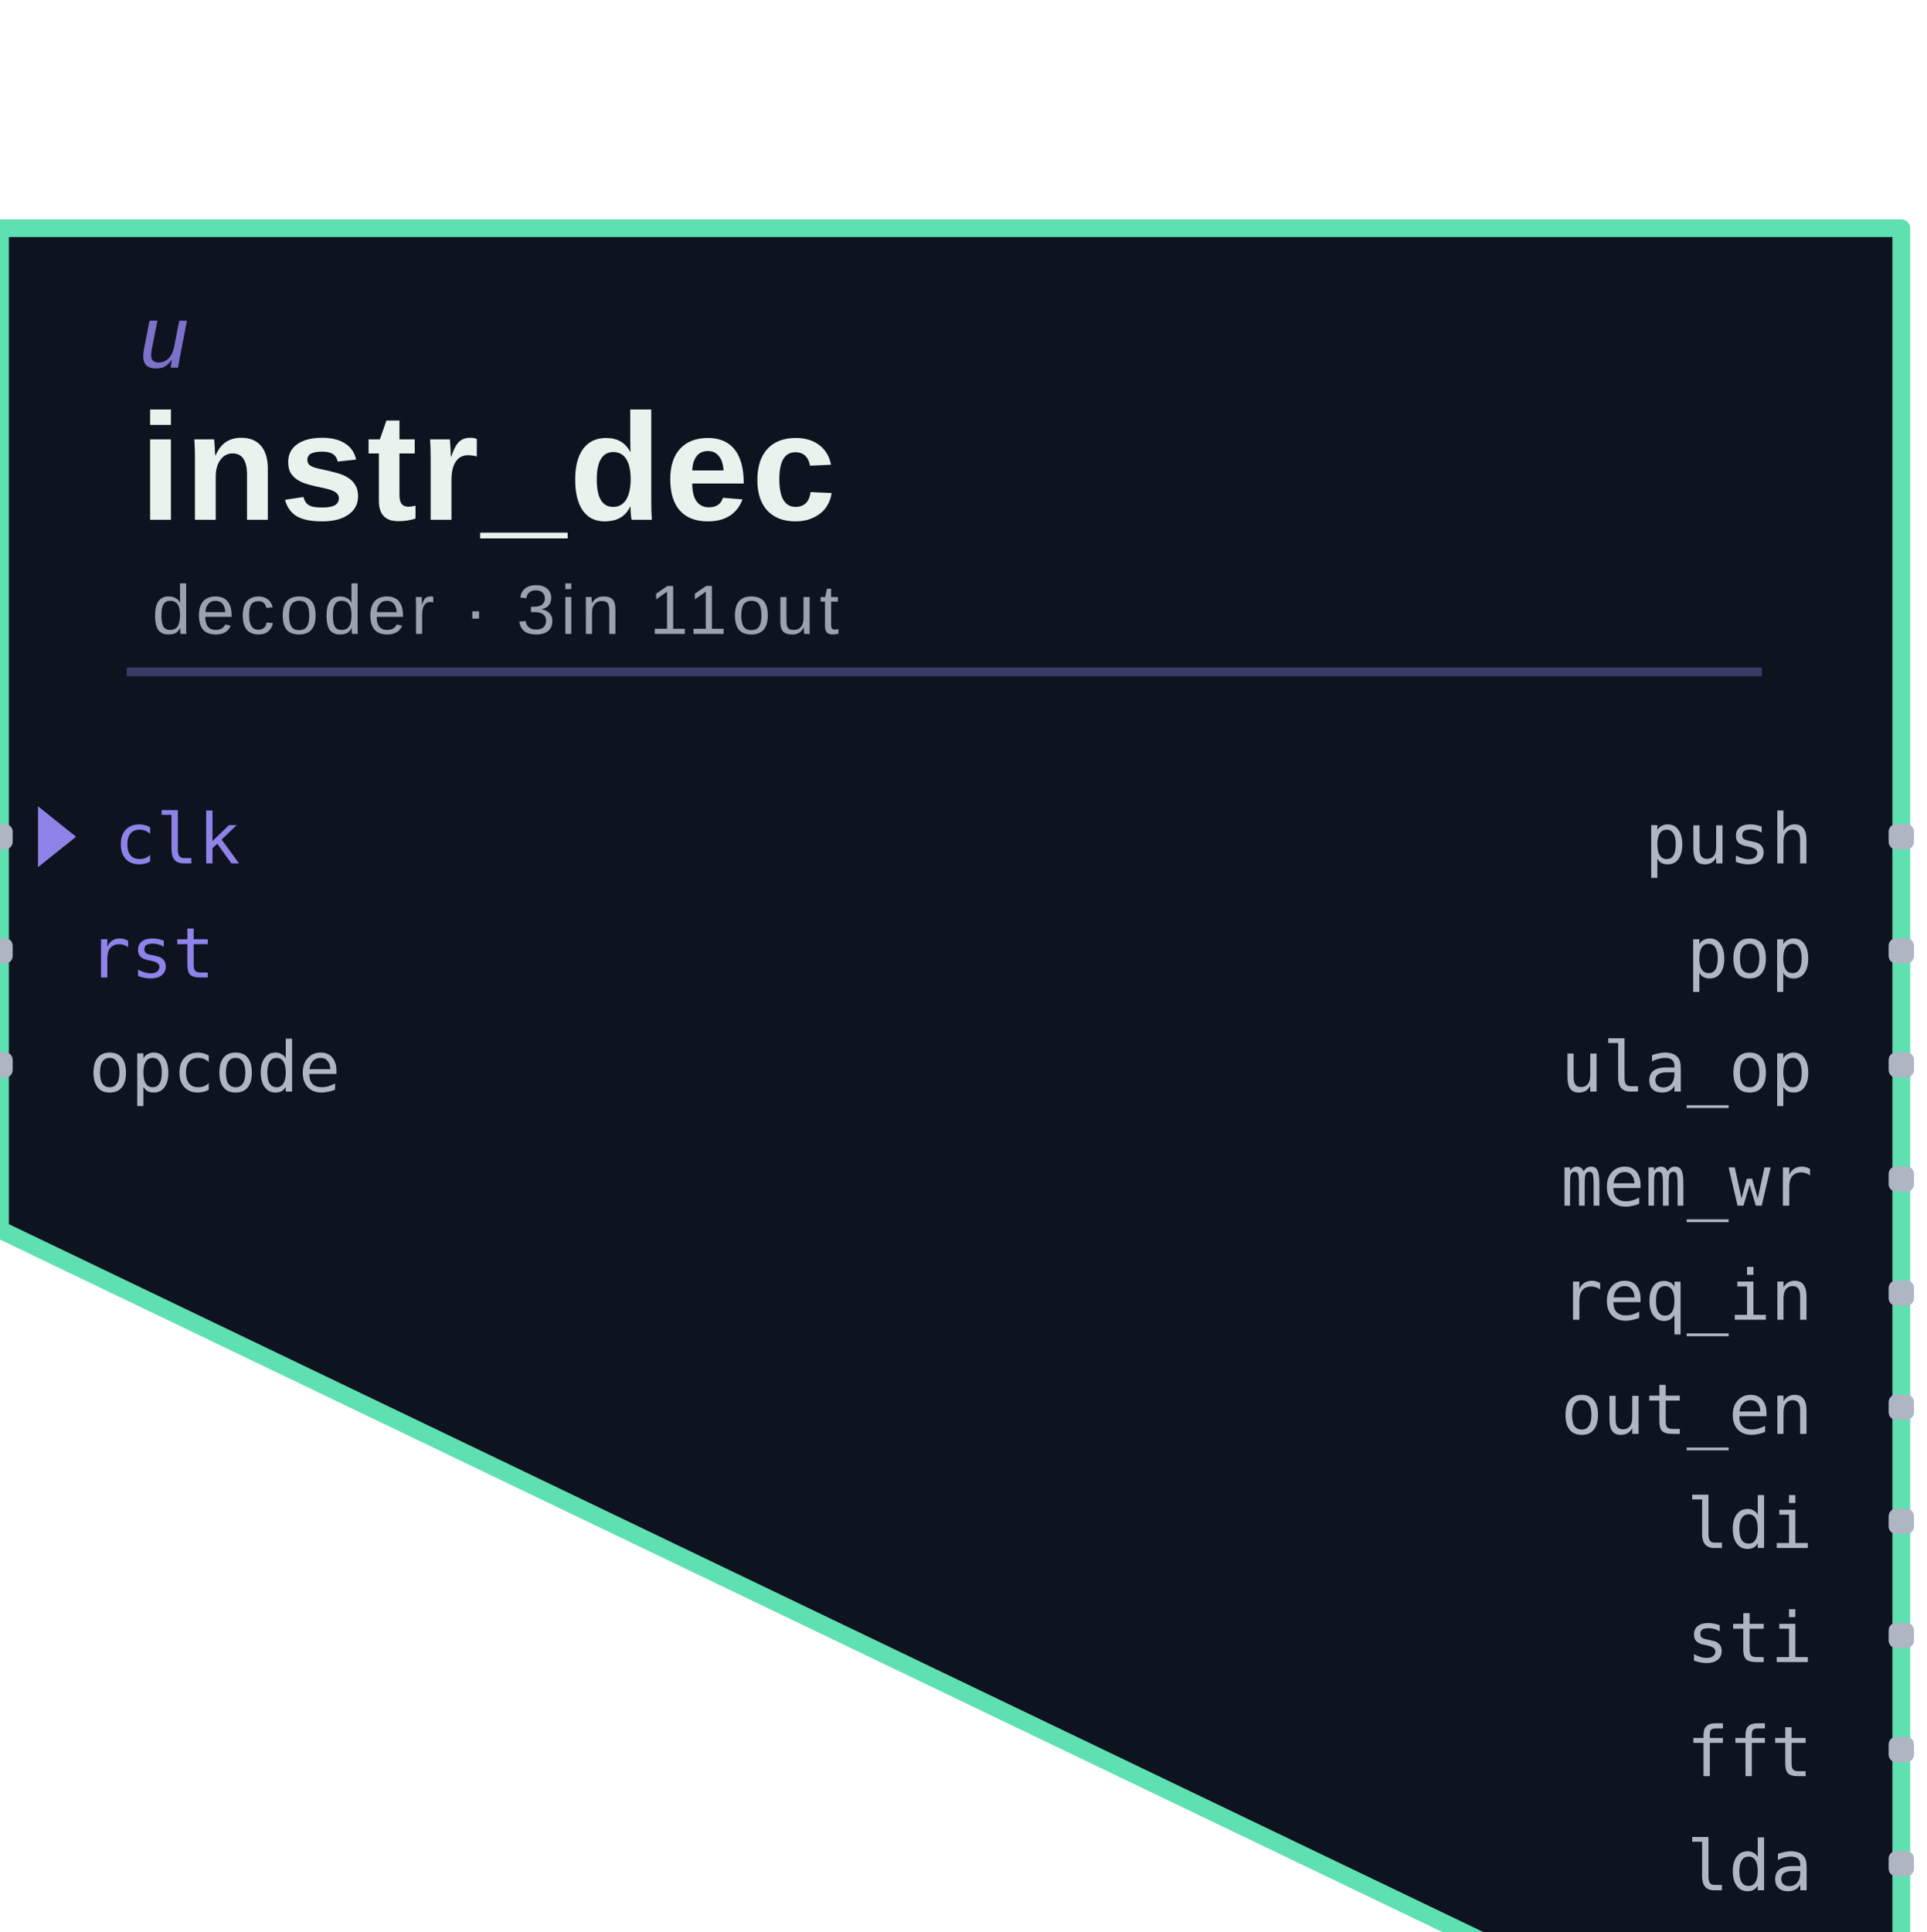
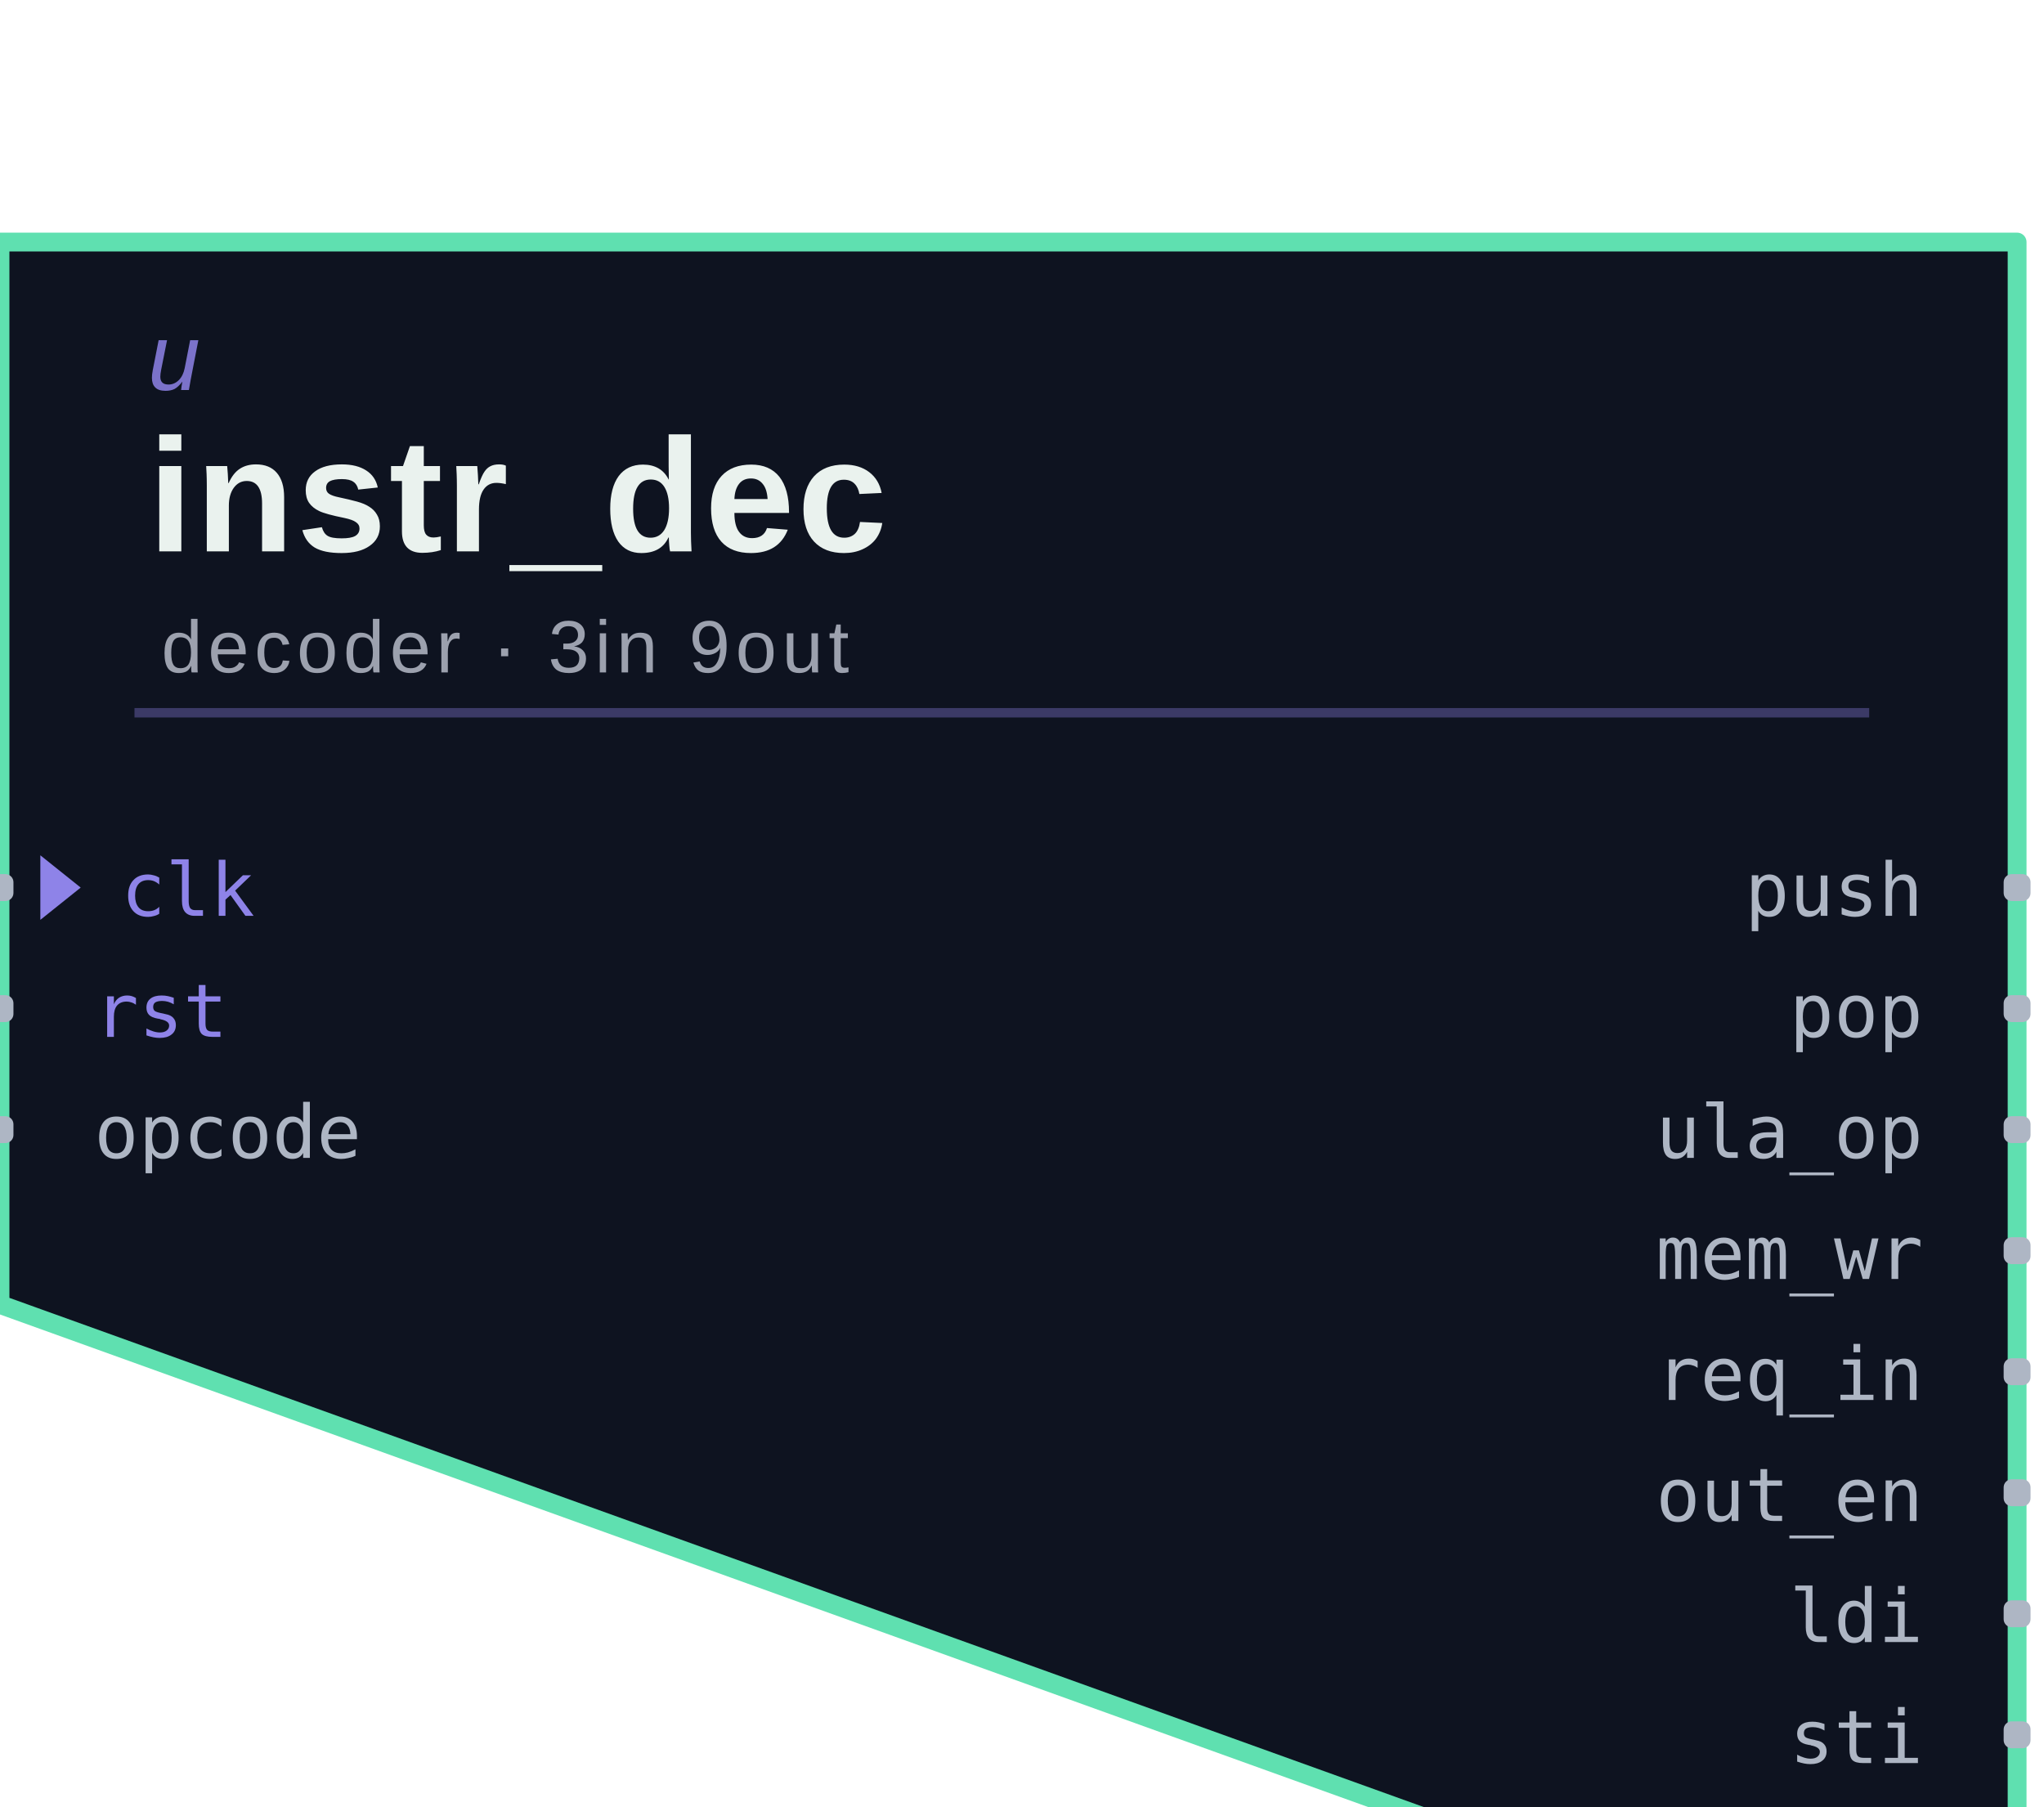
<svg xmlns="http://www.w3.org/2000/svg" xmlns:ns1="https://github.com/nturley/netlistsvg">
-   <g ns1:type="instr_dec" transform="translate(0, 0)" ns1:width="150" ns1:height="173">
+   <g ns1:type="instr_dec" transform="translate(0, 0)" ns1:width="150" ns1:height="155">
    <ns1:alias val="instr_dec" />
-     <path d="M 0,18 L 150,18 L 150,169 L 0,97 Z" class="$cell_id" style="fill: var(--prism-card, #0E1320); stroke: var(--prism-module-stroke, #5FE0B0); stroke-width: 1.4; stroke-linejoin: round;" />
+     <path d="M 0,18 L 150,18 L 150,151 L 0,97 Z" class="$cell_id" style="fill: var(--prism-card, #0E1320); stroke: var(--prism-module-stroke, #5FE0B0); stroke-width: 1.4; stroke-linejoin: round;" />
    <text x="11" y="29" class="$cell_id" ns1:attribute="ref" style="font-family: 'Segoe UI', system-ui, -apple-system, 'Helvetica Neue', Arial, sans-serif; text-anchor: start; font-size: 7px; font-style: italic; fill: var(--aurora-violet, #8E83E8); opacity: 0.85;">u</text>
    <text x="11" y="41" class="nodelabel $cell_id" ns1:attribute="" style="font-family: 'Segoe UI', system-ui, -apple-system, 'Helvetica Neue', Arial, sans-serif; text-anchor: start; font-weight: 700; font-size: 12px; letter-spacing: 0.2px; fill: var(--prism-module-glyph, #EAF2EE);">instr_dec</text>
-     <text x="12" y="50" class="$cell_id" ns1:attribute="" style="font-family: 'Segoe UI', system-ui, -apple-system, 'Helvetica Neue', Arial, sans-serif; text-anchor: start; font-size: 5.5px; letter-spacing: 0.4px; fill: var(--text-secondary, #9CA1AE);">decoder · 3in 11out</text>
+     <text x="12" y="50" class="$cell_id" ns1:attribute="" style="font-family: 'Segoe UI', system-ui, -apple-system, 'Helvetica Neue', Arial, sans-serif; text-anchor: start; font-size: 5.5px; letter-spacing: 0.4px; fill: var(--text-secondary, #9CA1AE);">decoder · 3in 9out</text>
    <line x1="10" y1="53" x2="139" y2="53" stroke="var(--aurora-violet, #8E83E8)" stroke-width="0.7" opacity="0.35" />
    <rect x="-1.0" y="65.0" width="2" height="2" rx="0.6" fill="var(--prism-port-label, #AEB6C4)" />
    <path d="M 3,63.6 L 6,66 L 3,68.4 Z" fill="var(--accent, #8E83E8)" />
    <text x="9" y="68.1" class="$cell_id" ns1:attribute="" style="font-family: 'JetBrains Mono', 'Cascadia Code', 'Consolas', ui-monospace, monospace; text-anchor: start; font-size: 5.5px; fill: var(--accent, #8E83E8);">clk</text>
    <g ns1:x="0" ns1:y="66" ns1:pid="clk" />
    <rect x="-1.0" y="74.0" width="2" height="2" rx="0.6" fill="var(--prism-port-label, #AEB6C4)" />
    <text x="7" y="77.1" class="$cell_id" ns1:attribute="" style="font-family: 'JetBrains Mono', 'Cascadia Code', 'Consolas', ui-monospace, monospace; text-anchor: start; font-size: 5.5px; fill: var(--accent, #8E83E8);">rst</text>
    <g ns1:x="0" ns1:y="75" ns1:pid="rst" />
    <rect x="-1.0" y="83.0" width="2" height="2" rx="0.6" fill="var(--prism-port-label, #AEB6C4)" />
    <text x="7" y="86.1" class="$cell_id" ns1:attribute="" style="font-family: 'JetBrains Mono', 'Cascadia Code', 'Consolas', ui-monospace, monospace; text-anchor: start; font-size: 5.5px; fill: var(--prism-port-label, #AEB6C4);">opcode</text>
    <g ns1:x="0" ns1:y="84" ns1:pid="opcode" />
    <rect x="149.0" y="65.0" width="2" height="2" rx="0.6" fill="var(--prism-port-label, #AEB6C4)" />
    <text x="143" y="68.1" class="$cell_id" ns1:attribute="" style="font-family: 'JetBrains Mono', 'Cascadia Code', 'Consolas', ui-monospace, monospace; text-anchor: end; font-size: 5.5px; fill: var(--prism-port-label, #AEB6C4);">push</text>
    <g ns1:x="150" ns1:y="66" ns1:pid="push" />
    <rect x="149.0" y="74.0" width="2" height="2" rx="0.6" fill="var(--prism-port-label, #AEB6C4)" />
    <text x="143" y="77.1" class="$cell_id" ns1:attribute="" style="font-family: 'JetBrains Mono', 'Cascadia Code', 'Consolas', ui-monospace, monospace; text-anchor: end; font-size: 5.5px; fill: var(--prism-port-label, #AEB6C4);">pop</text>
    <g ns1:x="150" ns1:y="75" ns1:pid="pop" />
    <rect x="149.0" y="83.0" width="2" height="2" rx="0.6" fill="var(--prism-port-label, #AEB6C4)" />
    <text x="143" y="86.1" class="$cell_id" ns1:attribute="" style="font-family: 'JetBrains Mono', 'Cascadia Code', 'Consolas', ui-monospace, monospace; text-anchor: end; font-size: 5.5px; fill: var(--prism-port-label, #AEB6C4);">ula_op</text>
    <g ns1:x="150" ns1:y="84" ns1:pid="ula_op" />
    <rect x="149.0" y="92.0" width="2" height="2" rx="0.6" fill="var(--prism-port-label, #AEB6C4)" />
    <text x="143" y="95.1" class="$cell_id" ns1:attribute="" style="font-family: 'JetBrains Mono', 'Cascadia Code', 'Consolas', ui-monospace, monospace; text-anchor: end; font-size: 5.5px; fill: var(--prism-port-label, #AEB6C4);">mem_wr</text>
    <g ns1:x="150" ns1:y="93" ns1:pid="mem_wr" />
    <rect x="149.0" y="101.0" width="2" height="2" rx="0.6" fill="var(--prism-port-label, #AEB6C4)" />
    <text x="143" y="104.1" class="$cell_id" ns1:attribute="" style="font-family: 'JetBrains Mono', 'Cascadia Code', 'Consolas', ui-monospace, monospace; text-anchor: end; font-size: 5.5px; fill: var(--prism-port-label, #AEB6C4);">req_in</text>
    <g ns1:x="150" ns1:y="102" ns1:pid="req_in" />
    <rect x="149.0" y="110.0" width="2" height="2" rx="0.6" fill="var(--prism-port-label, #AEB6C4)" />
    <text x="143" y="113.1" class="$cell_id" ns1:attribute="" style="font-family: 'JetBrains Mono', 'Cascadia Code', 'Consolas', ui-monospace, monospace; text-anchor: end; font-size: 5.5px; fill: var(--prism-port-label, #AEB6C4);">out_en</text>
    <g ns1:x="150" ns1:y="111" ns1:pid="out_en" />
    <rect x="149.0" y="119.0" width="2" height="2" rx="0.6" fill="var(--prism-port-label, #AEB6C4)" />
    <text x="143" y="122.1" class="$cell_id" ns1:attribute="" style="font-family: 'JetBrains Mono', 'Cascadia Code', 'Consolas', ui-monospace, monospace; text-anchor: end; font-size: 5.5px; fill: var(--prism-port-label, #AEB6C4);">ldi</text>
    <g ns1:x="150" ns1:y="120" ns1:pid="ldi" />
    <rect x="149.0" y="128.0" width="2" height="2" rx="0.6" fill="var(--prism-port-label, #AEB6C4)" />
    <text x="143" y="131.1" class="$cell_id" ns1:attribute="" style="font-family: 'JetBrains Mono', 'Cascadia Code', 'Consolas', ui-monospace, monospace; text-anchor: end; font-size: 5.5px; fill: var(--prism-port-label, #AEB6C4);">sti</text>
    <g ns1:x="150" ns1:y="129" ns1:pid="sti" />
    <rect x="149.0" y="137.0" width="2" height="2" rx="0.6" fill="var(--prism-port-label, #AEB6C4)" />
    <text x="143" y="140.1" class="$cell_id" ns1:attribute="" style="font-family: 'JetBrains Mono', 'Cascadia Code', 'Consolas', ui-monospace, monospace; text-anchor: end; font-size: 5.5px; fill: var(--prism-port-label, #AEB6C4);">fft</text>
    <g ns1:x="150" ns1:y="138" ns1:pid="fft" />
-     <rect x="149.0" y="146.0" width="2" height="2" rx="0.6" fill="var(--prism-port-label, #AEB6C4)" />
-     <text x="143" y="149.1" class="$cell_id" ns1:attribute="" style="font-family: 'JetBrains Mono', 'Cascadia Code', 'Consolas', ui-monospace, monospace; text-anchor: end; font-size: 5.5px; fill: var(--prism-port-label, #AEB6C4);">lda</text>
-     <g ns1:x="150" ns1:y="147" ns1:pid="lda" />
-     <rect x="149.0" y="155.0" width="2" height="2" rx="0.6" fill="var(--prism-port-label, #AEB6C4)" />
-     <text x="143" y="158.1" class="$cell_id" ns1:attribute="" style="font-family: 'JetBrains Mono', 'Cascadia Code', 'Consolas', ui-monospace, monospace; text-anchor: end; font-size: 5.5px; fill: var(--prism-port-label, #AEB6C4);">sta</text>
-     <g ns1:x="150" ns1:y="156" ns1:pid="sta" />
  </g>
</svg>
